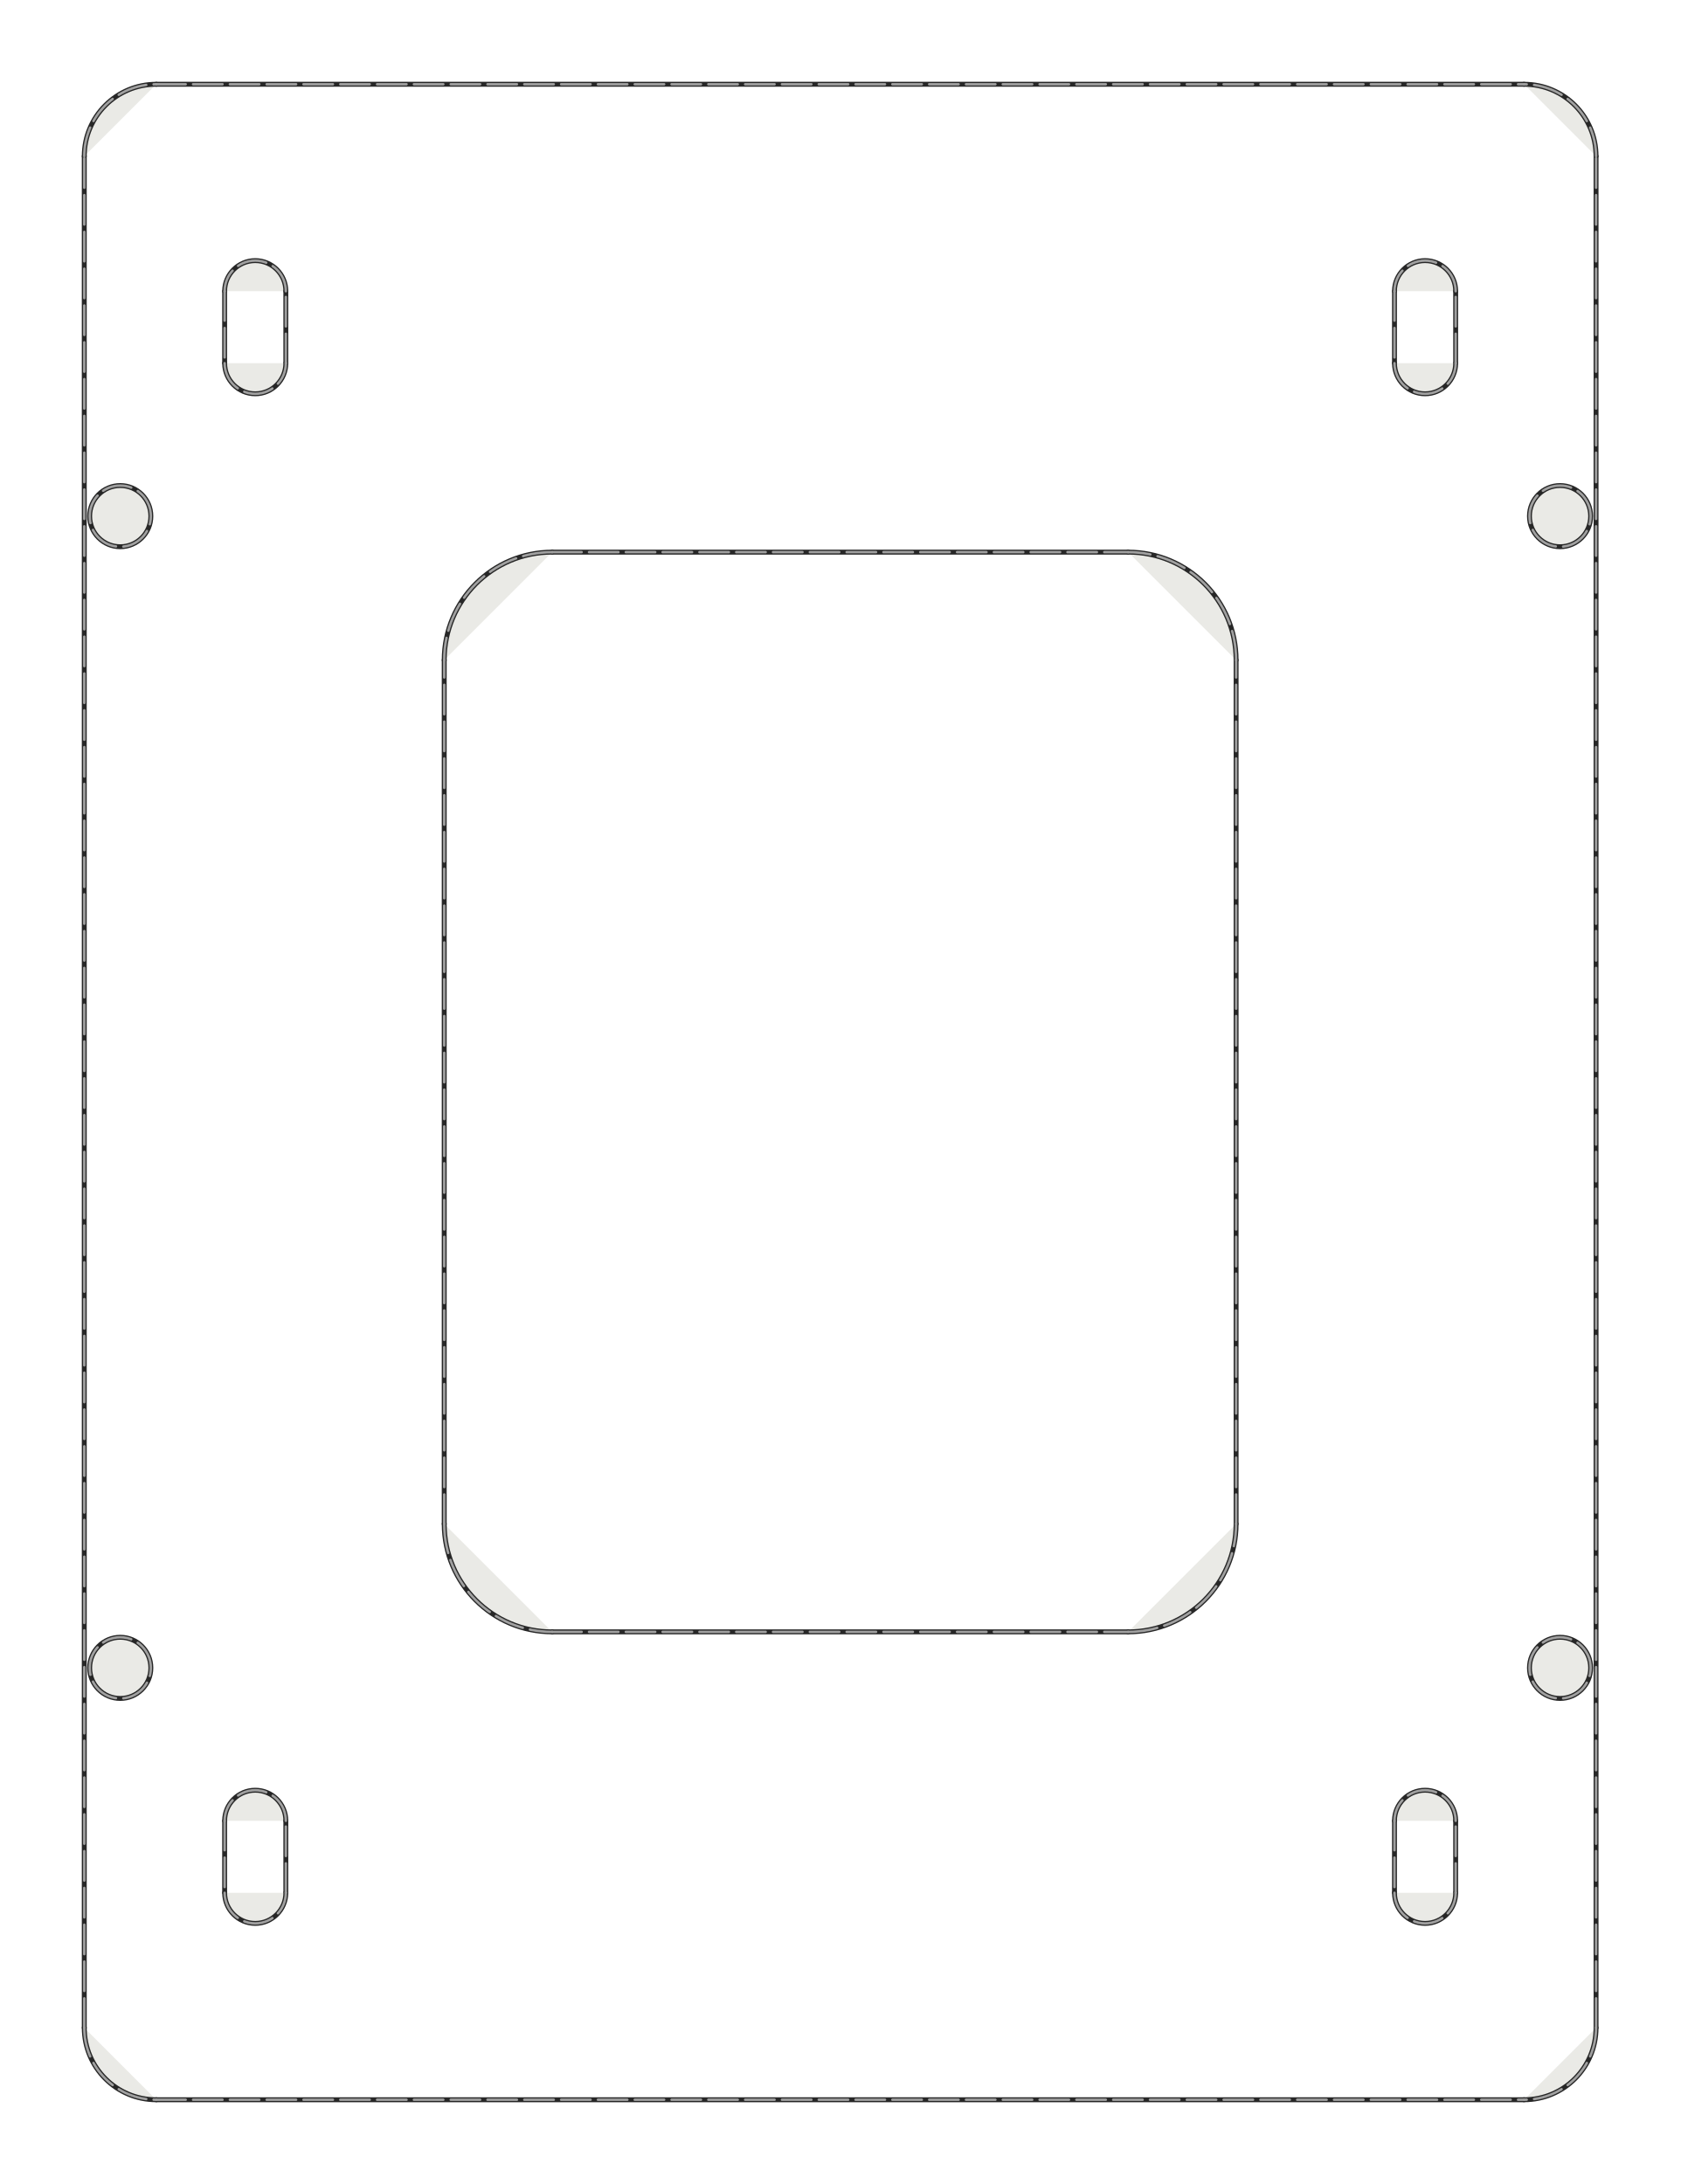
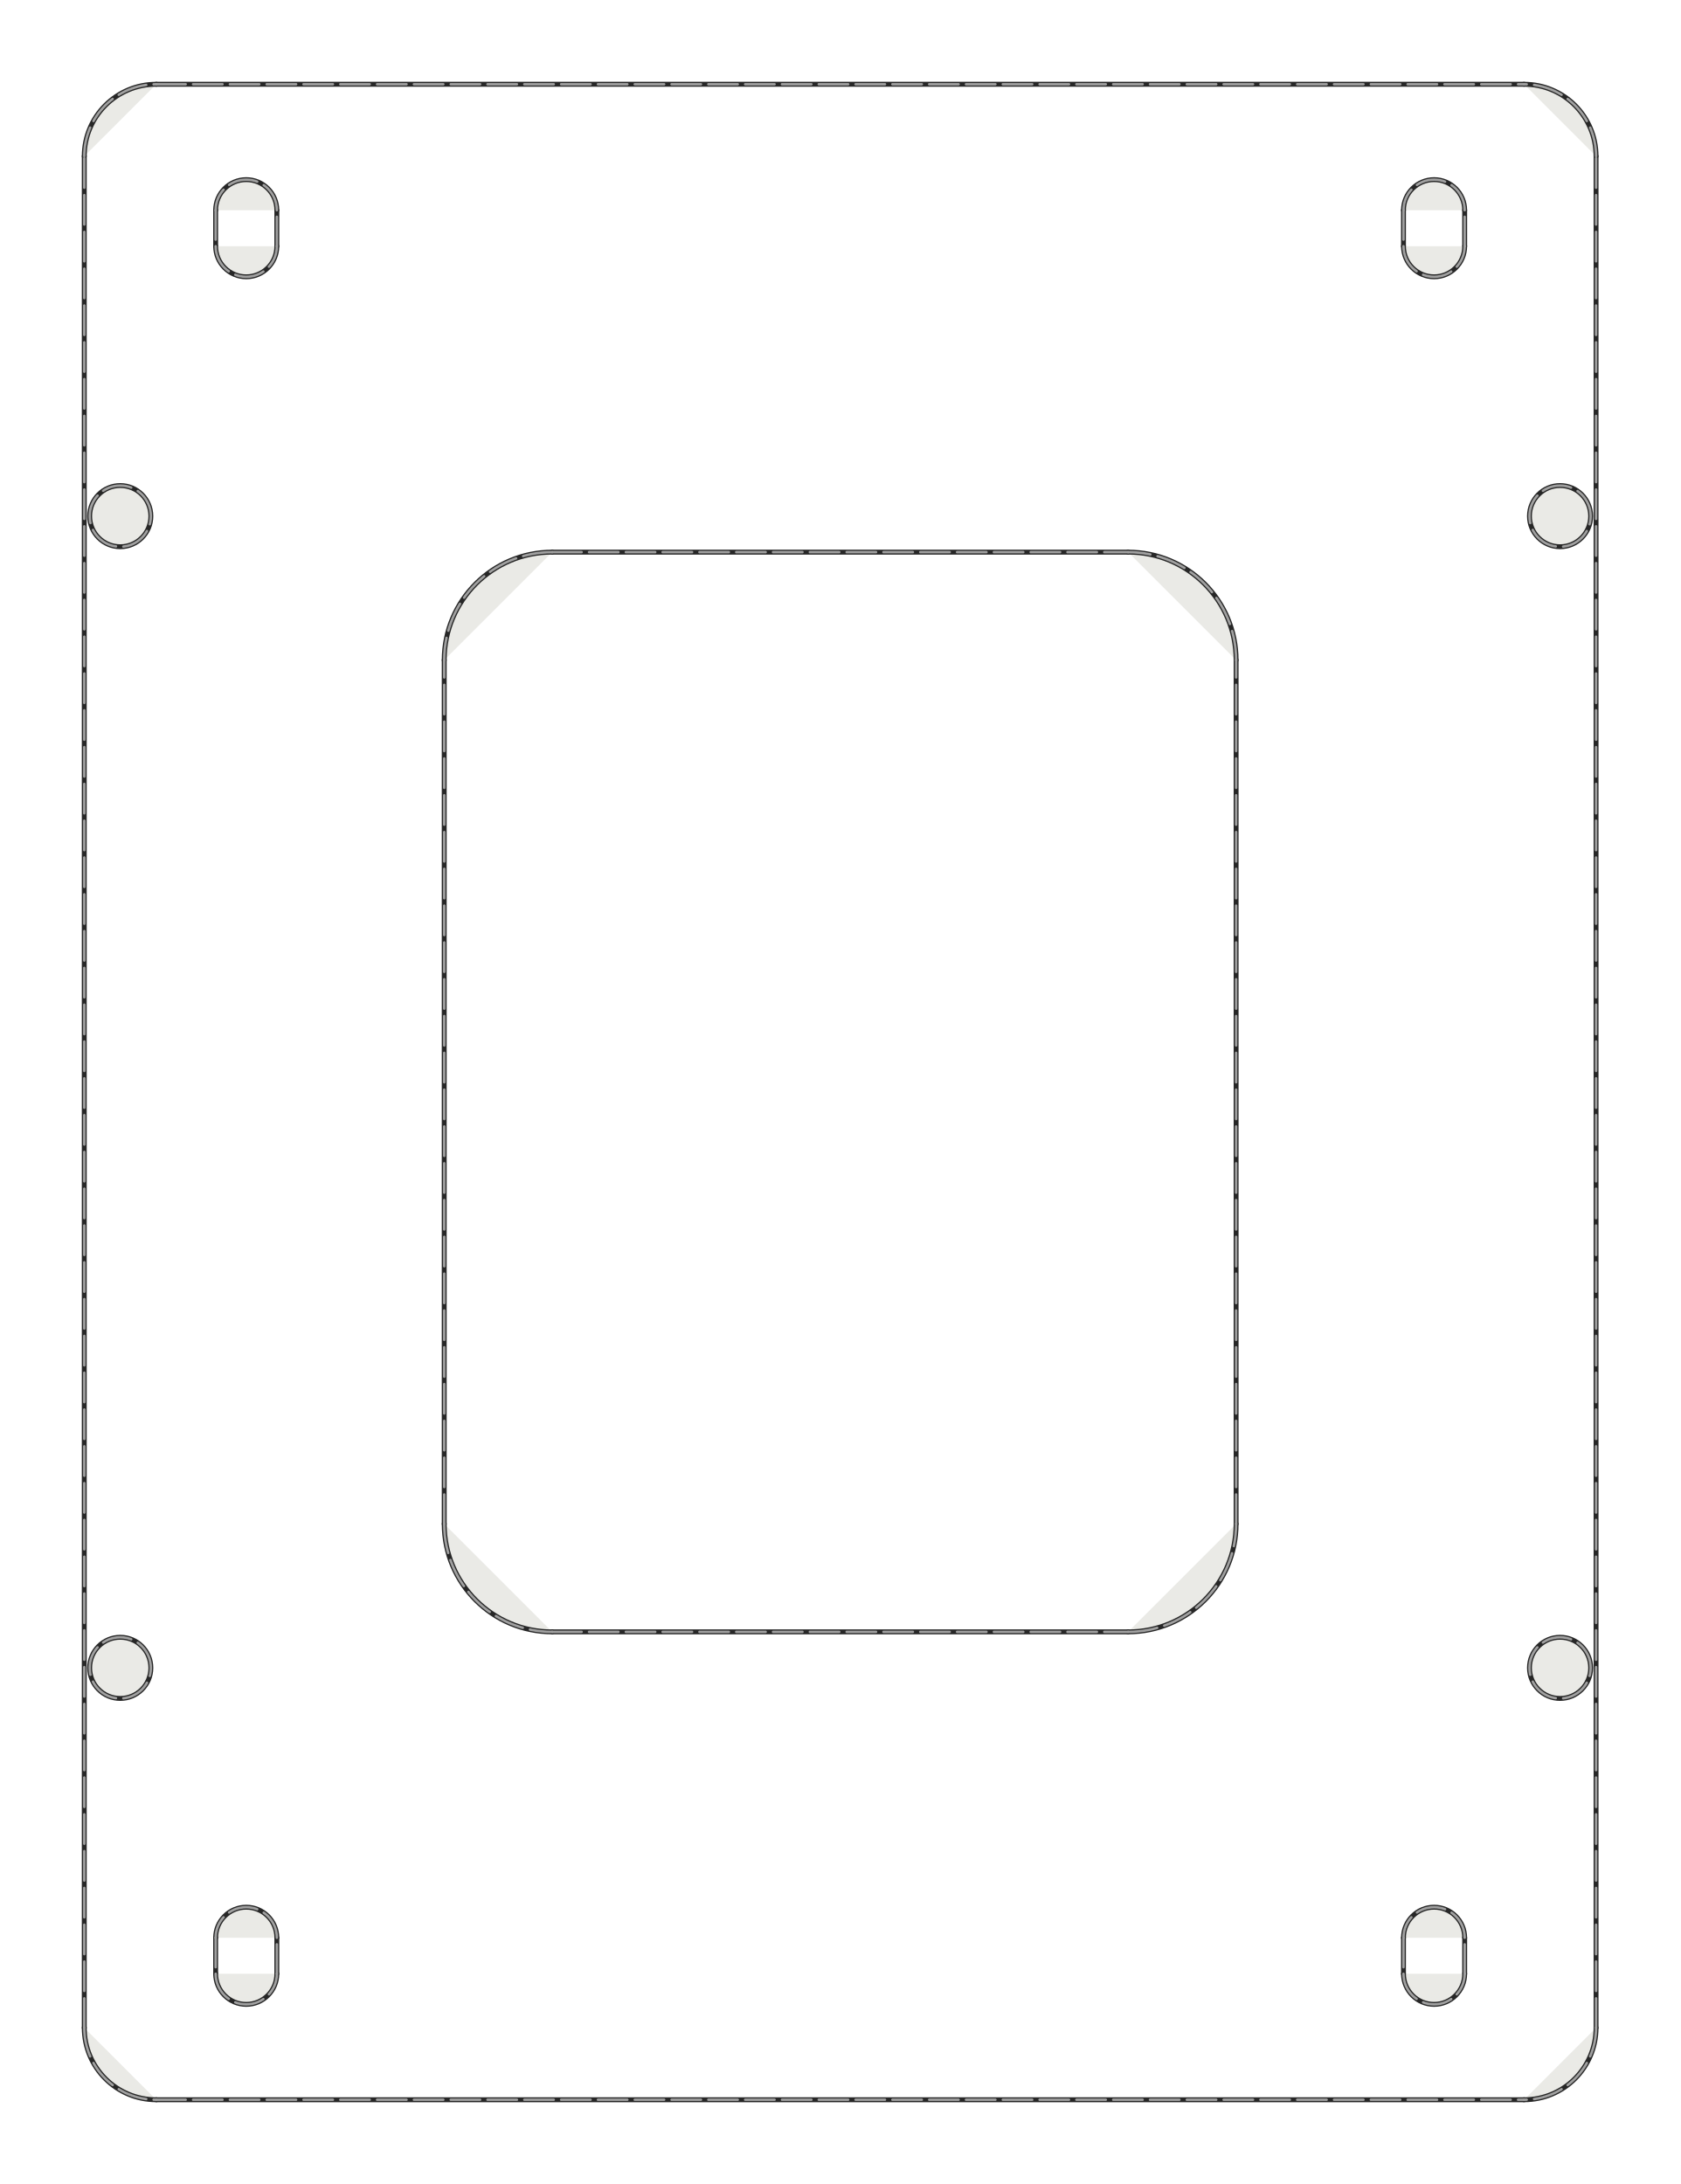
<svg xmlns="http://www.w3.org/2000/svg" width="205.4mm" height="267mm" viewBox="-46.682 -60.682 93.364 121.364" version="1.1">
  <g transform="scale(1,-1)" stroke-linecap="round">
    <g fill="rgb(234,234,230)" stroke="rgb(39,39,39)" stroke-width="0.273" id="vis">
      <line x1="-42.0" y1="-52.0" x2="-42.0" y2="52.0" />
      <path d="M -42.0,-52.0 A 4.0,4.0 -90.0 0,1 -38.0,-56.0" />
      <path d="M -42.0,52.0 A 4.0,4.0 -90.0 0,0 -38.0,56.0" />
      <line x1="-38.0" y1="-56.0" x2="38.0" y2="-56.0" />
      <line x1="-38.0" y1="56.0" x2="38.0" y2="56.0" />
      <path d="M 42.0,-52.0 A 4.0,4.0 -90.0 0,0 38.0,-56.0" />
      <path d="M 42.0,52.0 A 4.0,4.0 -90.0 0,1 38.0,56.0" />
      <line x1="42.0" y1="-52.0" x2="42.0" y2="52.0" />
-       <path d="M -30.8,-40.5 A 1.7,1.7 -90 0,1 -34.2,-40.5" />
-       <line x1="-30.8" y1="-44.5" x2="-30.8" y2="-40.5" />
-       <line x1="-34.2" y1="-40.5" x2="-34.2" y2="-44.5" />
-       <path d="M -34.2,-44.5 A 1.7,1.7 90 0,1 -30.8,-44.5" />
+       <path d="M -31.3,-47.0 A 1.7,1.7 -90 0,1 -34.7,-47.0" />
+       <line x1="-31.3" y1="-49.0" x2="-31.3" y2="-47.0" />
+       <line x1="-34.7" y1="-47.0" x2="-34.7" y2="-49.0" />
+       <path d="M -34.7,-49.0 A 1.7,1.7 90 0,1 -31.3,-49.0" />
      <circle cx="-40.0" cy="-32.0" r="1.7" />
-       <path d="M 34.2,-40.5 A 1.7,1.7 -90 0,1 30.8,-40.5" />
-       <line x1="34.2" y1="-44.5" x2="34.2" y2="-40.5" />
-       <line x1="30.8" y1="-40.5" x2="30.8" y2="-44.5" />
-       <path d="M 30.8,-44.5 A 1.7,1.7 90 0,1 34.2,-44.5" />
+       <path d="M 34.7,-47.0 A 1.7,1.7 -90 0,1 31.3,-47.0" />
+       <line x1="34.7" y1="-49.0" x2="34.7" y2="-47.0" />
+       <line x1="31.3" y1="-47.0" x2="31.3" y2="-49.0" />
+       <path d="M 31.3,-49.0 A 1.7,1.7 90 0,1 34.7,-49.0" />
      <circle cx="40.0" cy="-32.0" r="1.7" />
      <circle cx="-40.0" cy="32.0" r="1.7" />
-       <path d="M -30.8,44.5 A 1.7,1.7 -90 0,1 -34.2,44.5" />
-       <line x1="-30.8" y1="40.5" x2="-30.8" y2="44.5" />
-       <line x1="-34.2" y1="44.5" x2="-34.2" y2="40.5" />
-       <path d="M -34.2,40.5 A 1.7,1.7 90 0,1 -30.8,40.5" />
+       <path d="M -31.3,49.0 A 1.7,1.7 -90 0,1 -34.7,49.0" />
+       <line x1="-31.3" y1="47.0" x2="-31.3" y2="49.0" />
+       <line x1="-34.7" y1="49.0" x2="-34.7" y2="47.0" />
+       <path d="M -34.7,47.0 A 1.7,1.7 90 0,1 -31.3,47.0" />
      <path d="M -22.0,-24.0 A 6.0,6.0 -180.0 0,1 -16.0,-30.0" />
      <line x1="-16.0" y1="-30.0" x2="16.0" y2="-30.0" />
      <path d="M 16.0,-30.0 A 6.0,6.0 -180.0 0,1 22.0,-24.0" />
      <line x1="22.0" y1="-24.0" x2="22.0" y2="24.0" />
      <path d="M 22.0,24.0 A 6.0,6.0 -180.0 0,1 16.0,30.0" />
      <line x1="-16.0" y1="30.0" x2="16.0" y2="30.0" />
      <path d="M -16.0,30.0 A 6.0,6.0 -180.0 0,1 -22.0,24.0" />
      <line x1="-22.0" y1="-24.0" x2="-22.0" y2="24.0" />
      <circle cx="40.0" cy="32.0" r="1.7" />
-       <path d="M 34.2,44.5 A 1.7,1.7 -90 0,1 30.8,44.5" />
-       <line x1="34.2" y1="40.5" x2="34.2" y2="44.5" />
-       <line x1="30.8" y1="44.5" x2="30.8" y2="40.5" />
-       <path d="M 30.8,40.5 A 1.7,1.7 90 0,1 34.2,40.5" />
+       <path d="M 34.7,49.0 A 1.7,1.7 -90 0,1 31.3,49.0" />
+       <line x1="34.7" y1="47.0" x2="34.7" y2="49.0" />
+       <line x1="31.3" y1="49.0" x2="31.3" y2="47.0" />
+       <path d="M 31.3,47.0 A 1.7,1.7 90 0,1 34.7,47.0" />
    </g>
    <g fill="none" stroke="rgb(160,160,160)" stroke-width="0.136" id="hid" stroke-dasharray="1.636 0.409">
      <line x1="-42.0" y1="-52.0" x2="-42.0" y2="52.0" />
      <path d="M -42.0,-52.0 A 4.0,4.0 -90.0 0,1 -38.0,-56.0" />
      <path d="M -42.0,52.0 A 4.0,4.0 -90.0 0,0 -38.0,56.0" />
      <line x1="-38.0" y1="-56.0" x2="38.0" y2="-56.0" />
      <line x1="-38.0" y1="56.0" x2="38.0" y2="56.0" />
      <path d="M 42.0,-52.0 A 4.0,4.0 -90.0 0,0 38.0,-56.0" />
      <path d="M 42.0,52.0 A 4.0,4.0 -90.0 0,1 38.0,56.0" />
      <line x1="42.0" y1="-52.0" x2="42.0" y2="52.0" />
-       <path d="M -30.8,-40.5 A 1.7,1.7 -90 0,1 -34.2,-40.5" />
-       <line x1="-30.8" y1="-44.5" x2="-30.8" y2="-40.5" />
-       <line x1="-34.2" y1="-40.5" x2="-34.2" y2="-44.5" />
-       <path d="M -34.2,-44.5 A 1.7,1.7 90 0,1 -30.8,-44.5" />
+       <path d="M -31.3,-47.0 A 1.7,1.7 -90 0,1 -34.7,-47.0" />
+       <line x1="-31.3" y1="-49.0" x2="-31.3" y2="-47.0" />
+       <line x1="-34.7" y1="-47.0" x2="-34.7" y2="-49.0" />
+       <path d="M -34.7,-49.0 A 1.7,1.7 90 0,1 -31.3,-49.0" />
      <circle cx="-40.0" cy="-32.0" r="1.7" />
-       <path d="M 34.2,-40.5 A 1.7,1.7 -90 0,1 30.8,-40.5" />
-       <line x1="34.2" y1="-44.5" x2="34.2" y2="-40.5" />
-       <line x1="30.8" y1="-40.5" x2="30.8" y2="-44.5" />
-       <path d="M 30.8,-44.5 A 1.7,1.7 90 0,1 34.2,-44.5" />
+       <path d="M 34.7,-47.0 A 1.7,1.7 -90 0,1 31.3,-47.0" />
+       <line x1="34.7" y1="-49.0" x2="34.7" y2="-47.0" />
+       <line x1="31.3" y1="-47.0" x2="31.3" y2="-49.0" />
+       <path d="M 31.3,-49.0 A 1.7,1.7 90 0,1 34.7,-49.0" />
      <circle cx="40.0" cy="-32.0" r="1.7" />
      <circle cx="-40.0" cy="32.0" r="1.7" />
-       <path d="M -30.8,44.5 A 1.7,1.7 -90 0,1 -34.2,44.5" />
-       <line x1="-30.8" y1="40.5" x2="-30.8" y2="44.5" />
-       <line x1="-34.2" y1="44.5" x2="-34.2" y2="40.5" />
-       <path d="M -34.2,40.5 A 1.7,1.7 90 0,1 -30.8,40.5" />
+       <path d="M -31.3,49.0 A 1.7,1.7 -90 0,1 -34.7,49.0" />
+       <line x1="-31.3" y1="47.0" x2="-31.3" y2="49.0" />
+       <line x1="-34.7" y1="49.0" x2="-34.7" y2="47.0" />
+       <path d="M -34.7,47.0 A 1.7,1.7 90 0,1 -31.3,47.0" />
      <path d="M -22.0,-24.0 A 6.0,6.0 -180.0 0,1 -16.0,-30.0" />
      <line x1="-16.0" y1="-30.0" x2="16.0" y2="-30.0" />
      <path d="M 16.0,-30.0 A 6.0,6.0 -180.0 0,1 22.0,-24.0" />
      <line x1="22.0" y1="-24.0" x2="22.0" y2="24.0" />
      <path d="M 22.0,24.0 A 6.0,6.0 -180.0 0,1 16.0,30.0" />
      <line x1="-16.0" y1="30.0" x2="16.0" y2="30.0" />
      <path d="M -16.0,30.0 A 6.0,6.0 -180.0 0,1 -22.0,24.0" />
      <line x1="-22.0" y1="-24.0" x2="-22.0" y2="24.0" />
      <circle cx="40.0" cy="32.0" r="1.7" />
-       <path d="M 34.2,44.5 A 1.7,1.7 -90 0,1 30.8,44.5" />
-       <line x1="34.2" y1="40.5" x2="34.2" y2="44.5" />
-       <line x1="30.8" y1="44.5" x2="30.8" y2="40.5" />
-       <path d="M 30.8,40.5 A 1.7,1.7 90 0,1 34.2,40.5" />
+       <path d="M 34.7,49.0 A 1.7,1.7 -90 0,1 31.3,49.0" />
+       <line x1="34.7" y1="47.0" x2="34.7" y2="49.0" />
+       <line x1="31.3" y1="49.0" x2="31.3" y2="47.0" />
+       <path d="M 31.3,47.0 A 1.7,1.7 90 0,1 34.7,47.0" />
    </g>
  </g>
</svg>
